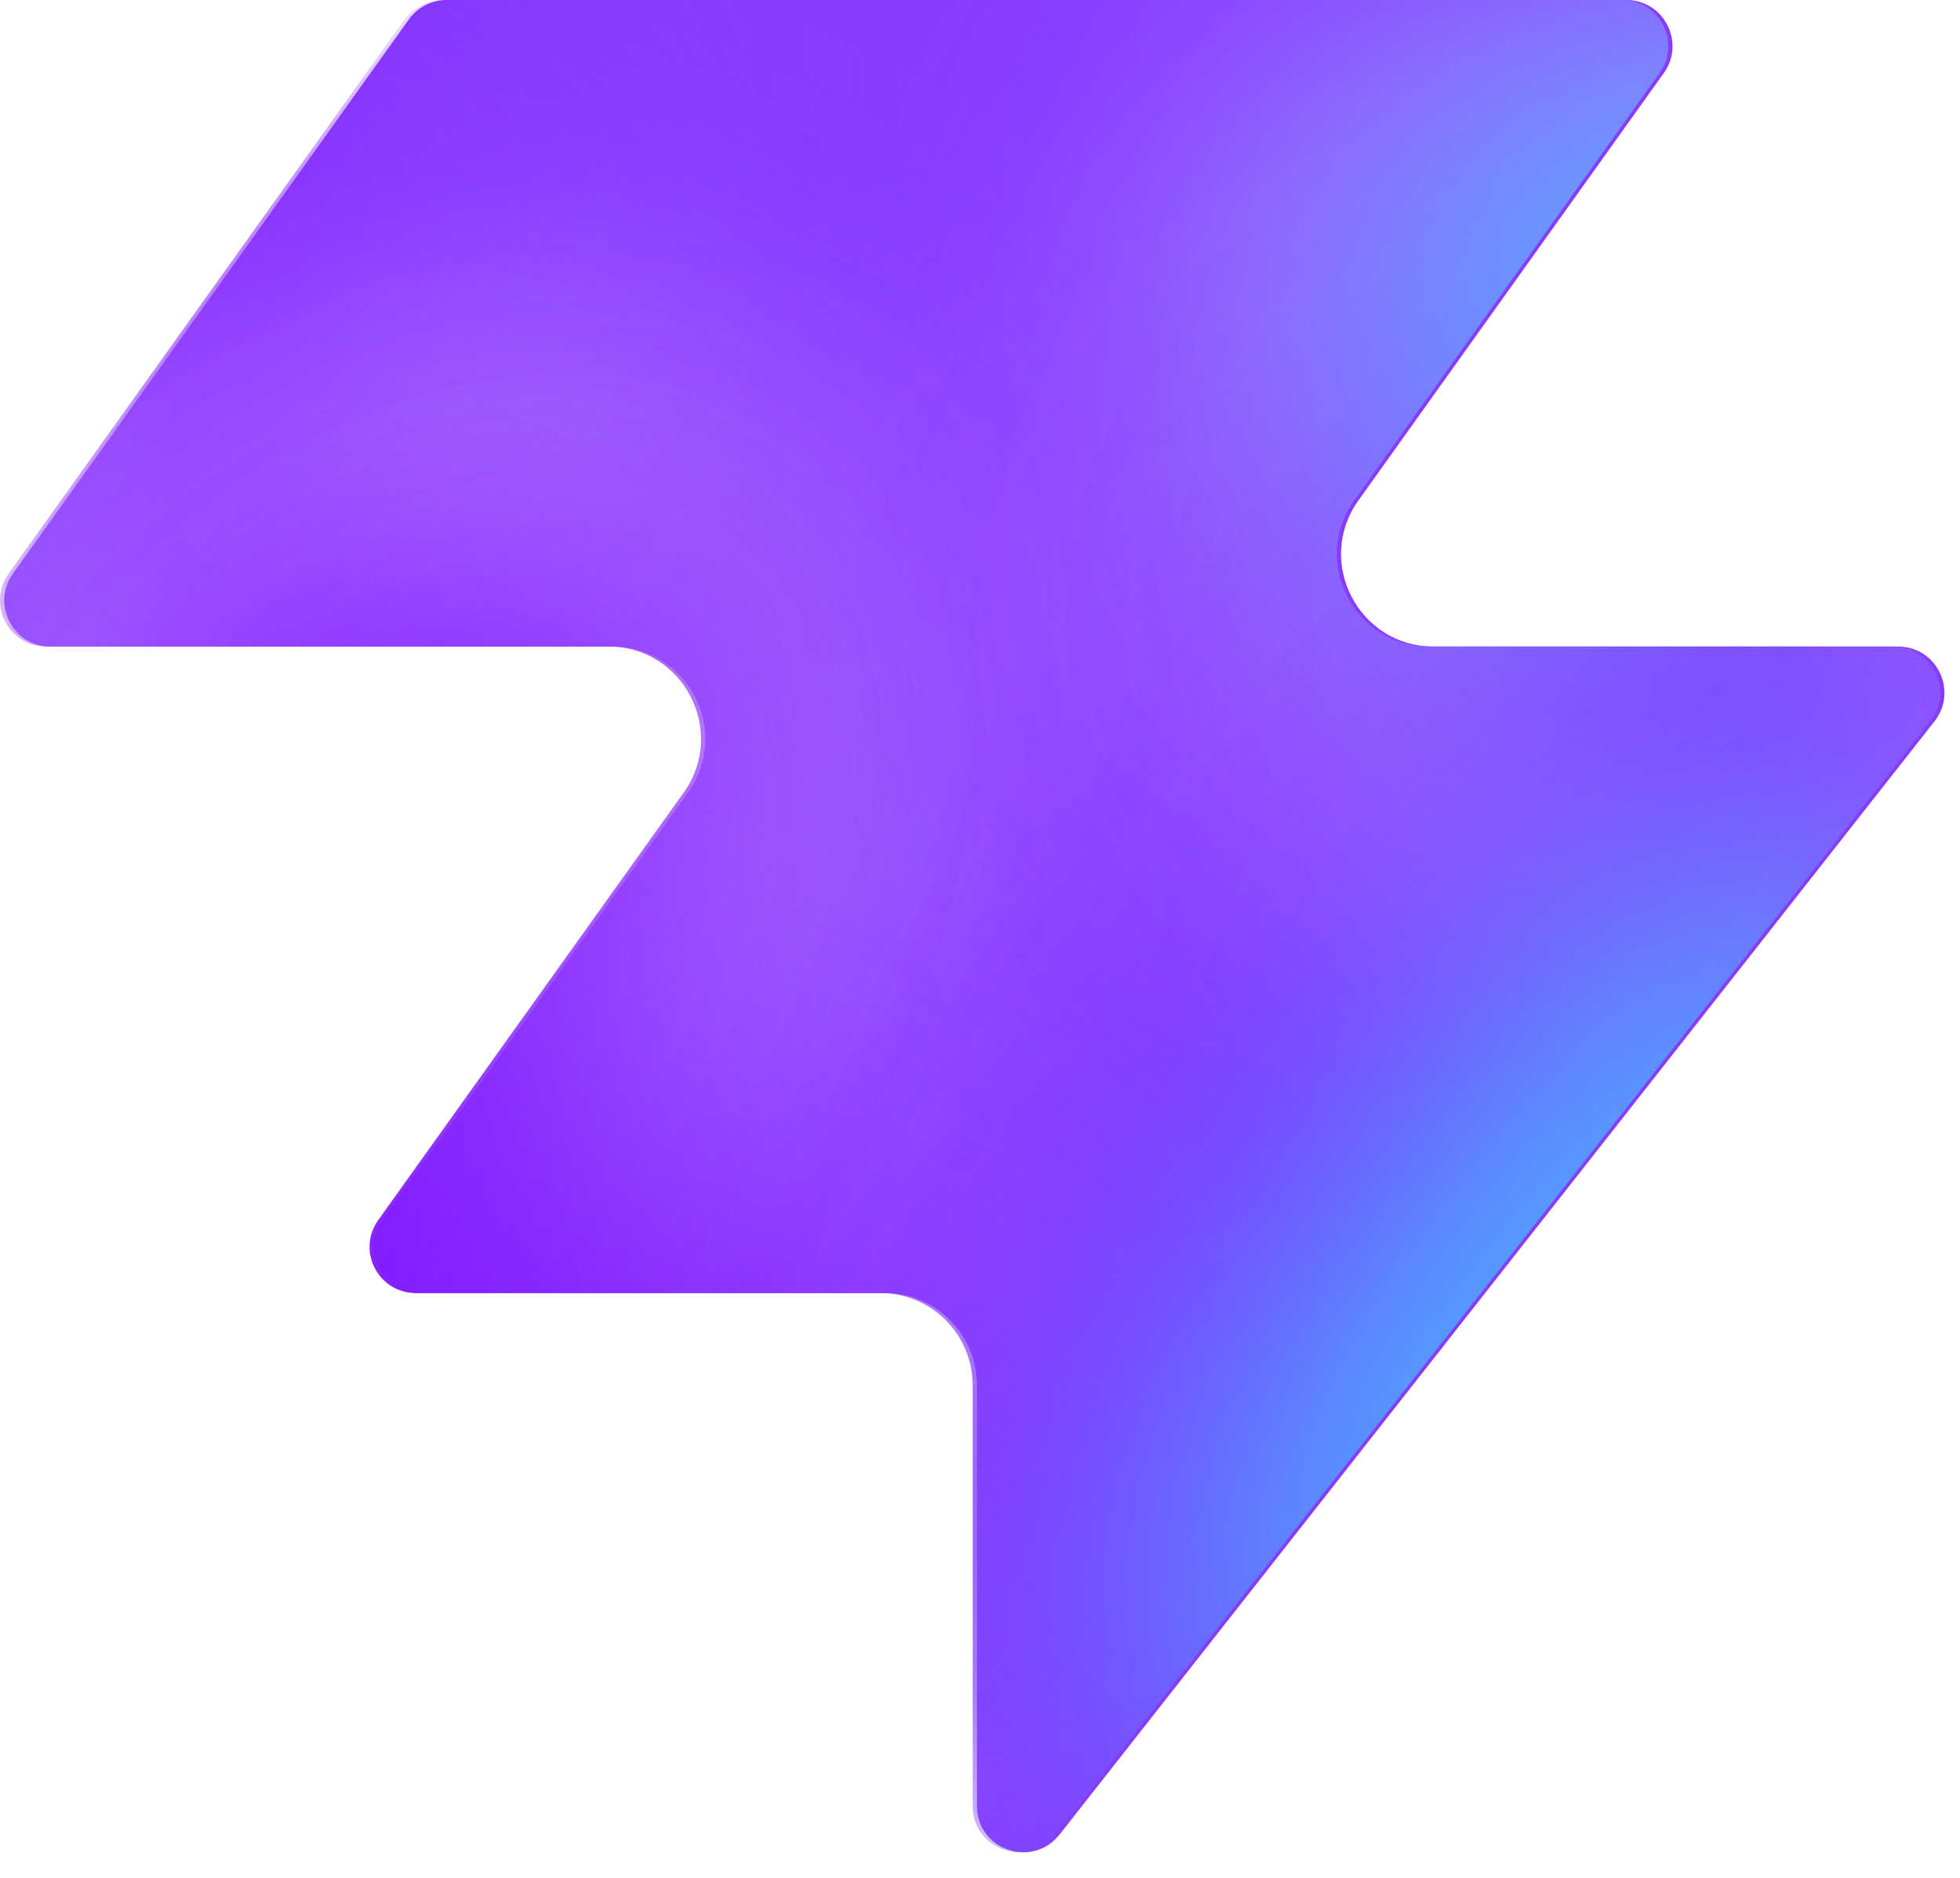
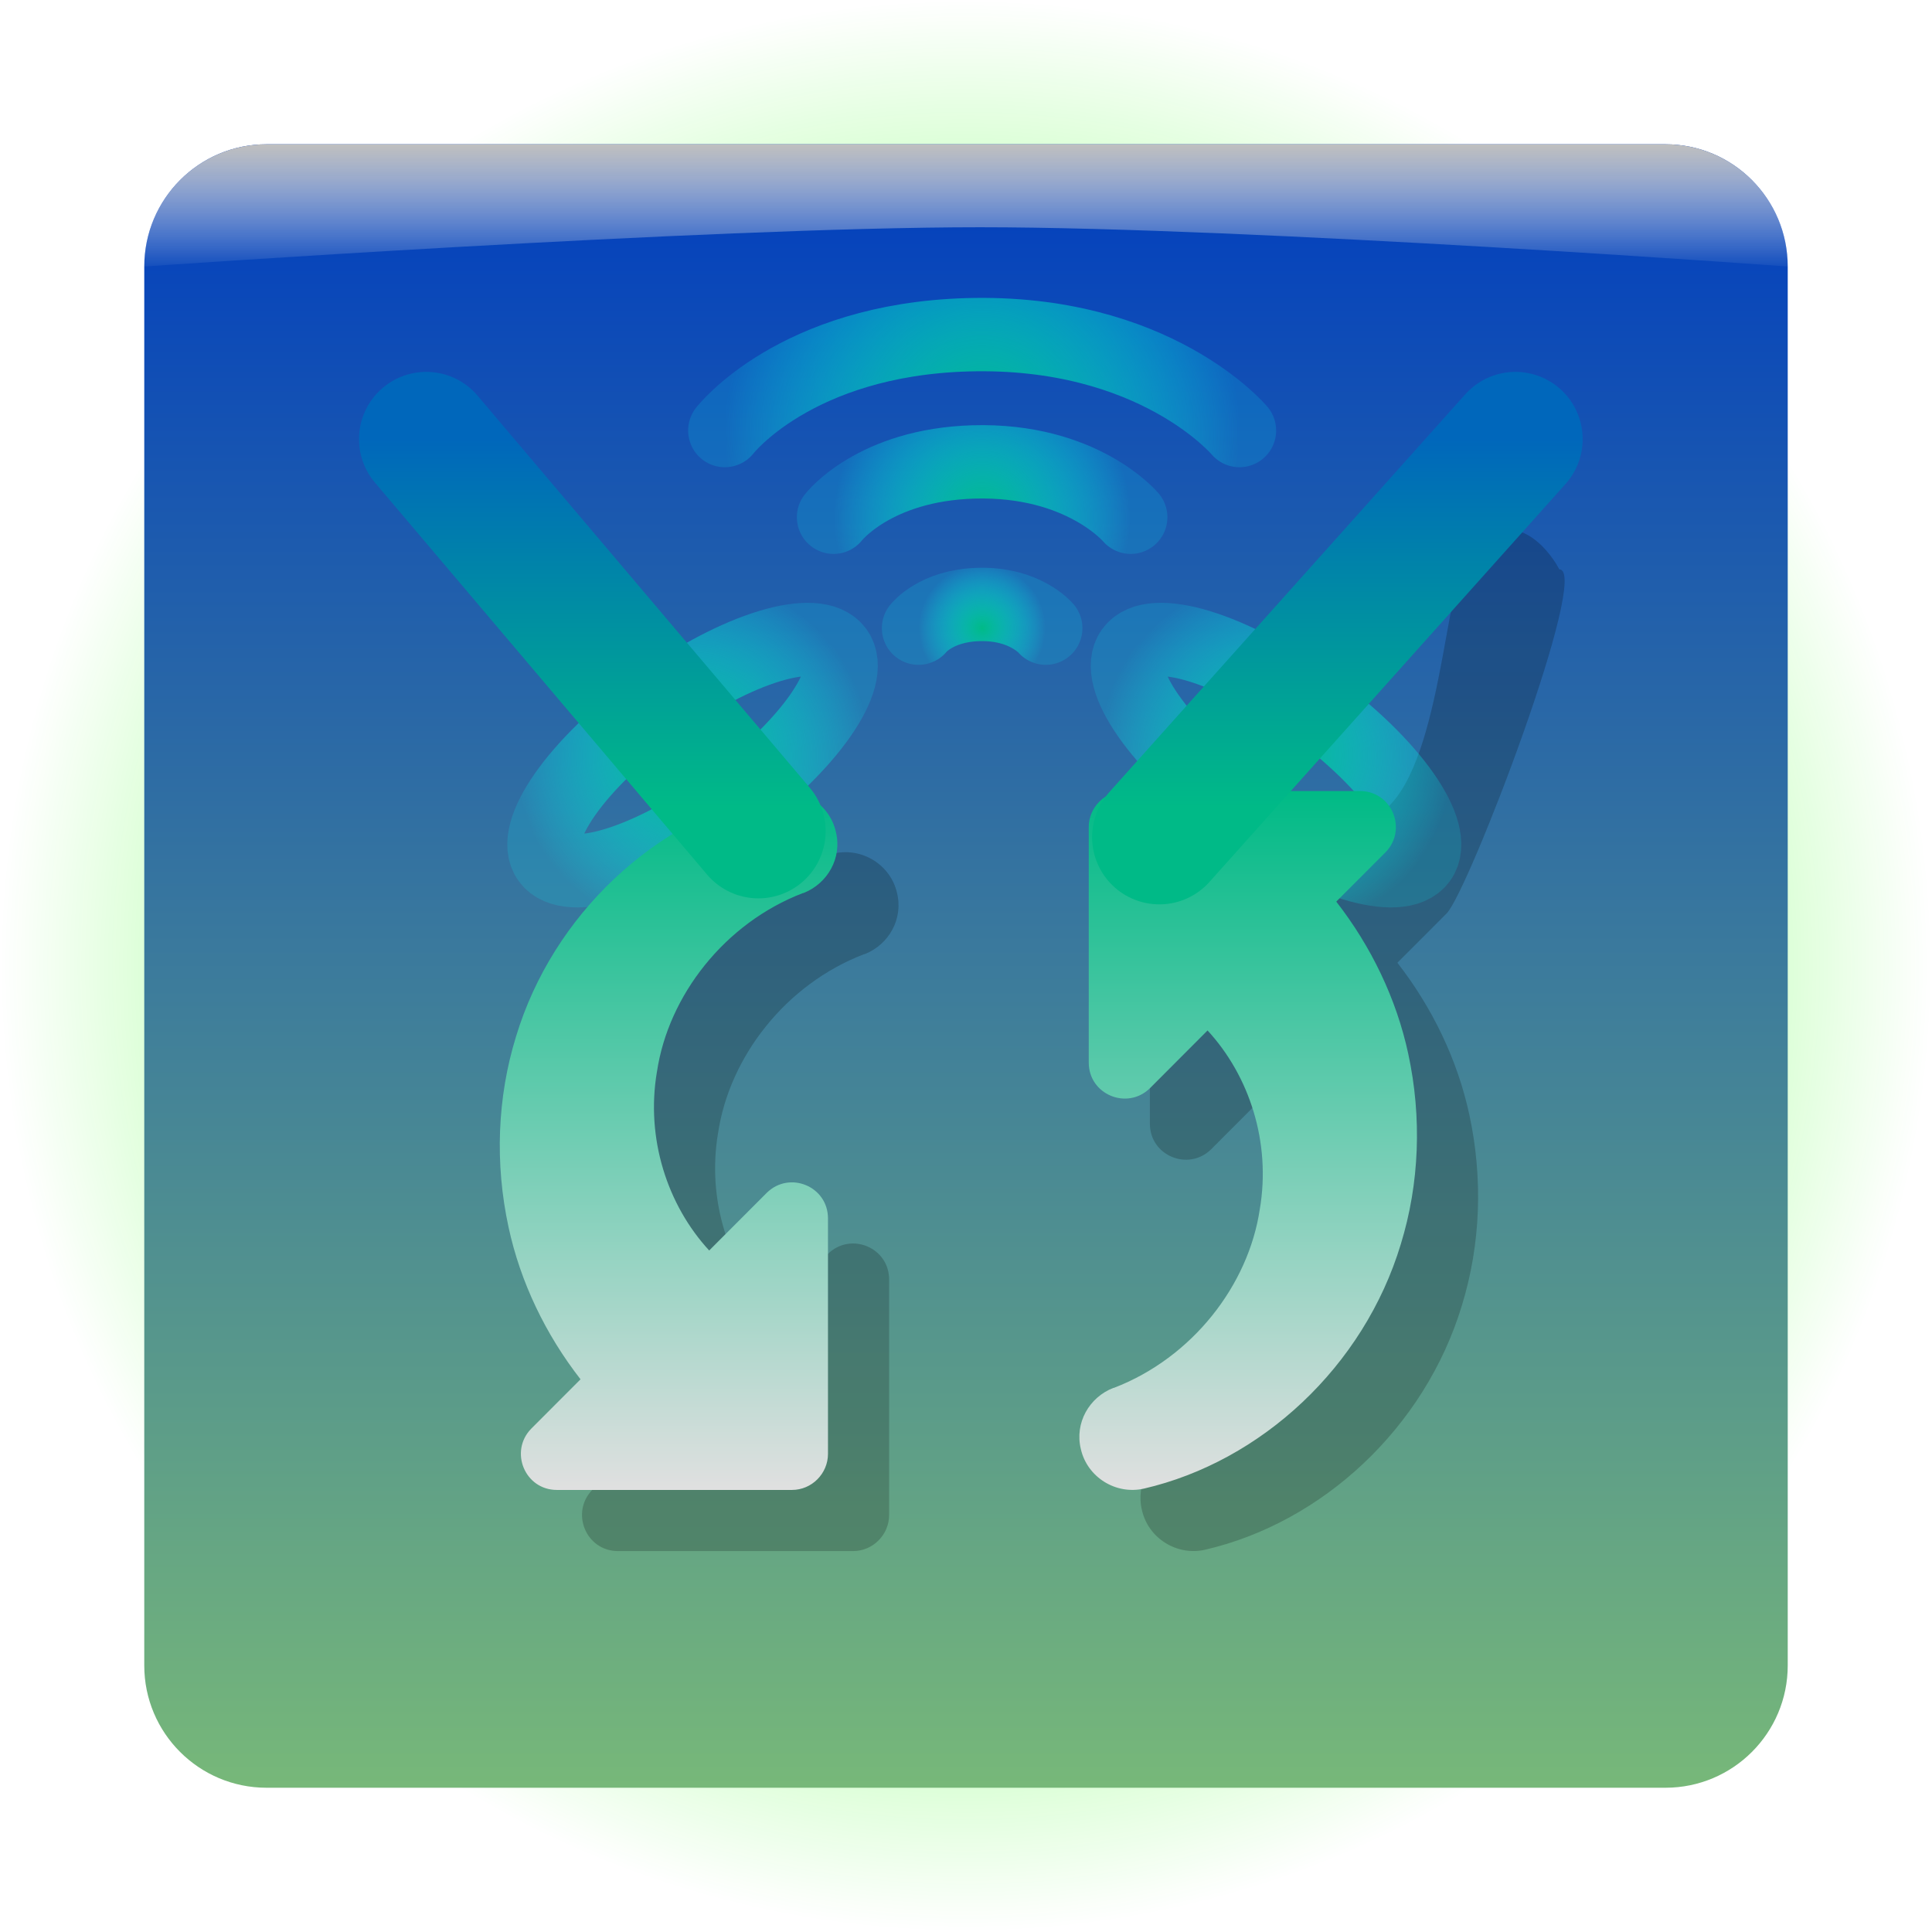
- <svg xmlns="http://www.w3.org/2000/svg" width="48" height="46" fill="none" viewBox="0 0 48 46">
-   <path fill="#863bff" d="M25.946 44.938c-.664.845-2.021.375-2.021-.698V33.937a2.26 2.26 0 0 0-2.262-2.262H10.287c-.92 0-1.456-1.04-.92-1.788l7.48-10.471c1.07-1.497 0-3.578-1.842-3.578H1.237c-.92 0-1.456-1.04-.92-1.788L10.013.474c.214-.297.556-.474.92-.474h28.894c.92 0 1.456 1.04.92 1.788l-7.48 10.471c-1.07 1.498 0 3.579 1.842 3.579h11.377c.943 0 1.473 1.088.89 1.83L25.947 44.94z" style="fill:#863bff;fill:color(display-p3 .525 .23 1);fill-opacity:1" />
-   <mask id="a" width="48" height="46" x="0" y="0" maskUnits="userSpaceOnUse" style="mask-type:alpha">
-     <path fill="#000" d="M25.842 44.938c-.664.844-2.021.375-2.021-.698V33.937a2.26 2.26 0 0 0-2.262-2.262H10.183c-.92 0-1.456-1.04-.92-1.788l7.48-10.471c1.07-1.498 0-3.579-1.842-3.579H1.133c-.92 0-1.456-1.04-.92-1.787L9.91.473c.214-.297.556-.474.92-.474h28.894c.92 0 1.456 1.04.92 1.788l-7.48 10.471c-1.07 1.498 0 3.578 1.842 3.578h11.377c.943 0 1.473 1.088.89 1.832L25.843 44.94z" style="fill:#000;fill-opacity:1" />
-   </mask>
-   <g mask="url(#a)">
-     <g filter="url(#b)">
-       <ellipse cx="5.508" cy="14.704" fill="#ede6ff" rx="5.508" ry="14.704" style="fill:#ede6ff;fill:color(display-p3 .927 .903 1);fill-opacity:1" transform="matrix(.00324 1 1 -.00324 -4.47 31.516)" />
-     </g>
-     <g filter="url(#c)">
-       <ellipse cx="10.399" cy="29.851" fill="#ede6ff" rx="10.399" ry="29.851" style="fill:#ede6ff;fill:color(display-p3 .927 .903 1);fill-opacity:1" transform="matrix(.00324 1 1 -.00324 -39.328 7.883)" />
-     </g>
-     <g filter="url(#d)">
-       <ellipse cx="5.508" cy="30.487" fill="#7e14ff" rx="5.508" ry="30.487" style="fill:#7e14ff;fill:color(display-p3 .492 .077 1);fill-opacity:1" transform="rotate(89.814 -25.913 -14.639)scale(1 -1)" />
-     </g>
-     <g filter="url(#e)">
-       <ellipse cx="5.508" cy="30.599" fill="#7e14ff" rx="5.508" ry="30.599" style="fill:#7e14ff;fill:color(display-p3 .492 .077 1);fill-opacity:1" transform="rotate(89.814 -32.644 -3.334)scale(1 -1)" />
-     </g>
-     <g filter="url(#f)">
-       <ellipse cx="5.508" cy="30.599" fill="#7e14ff" rx="5.508" ry="30.599" style="fill:#7e14ff;fill:color(display-p3 .492 .077 1);fill-opacity:1" transform="matrix(.00324 1 1 -.00324 -34.34 30.47)" />
-     </g>
-     <g filter="url(#g)">
-       <ellipse cx="14.072" cy="22.078" fill="#ede6ff" rx="14.072" ry="22.078" style="fill:#ede6ff;fill:color(display-p3 .927 .903 1);fill-opacity:1" transform="rotate(93.35 24.506 48.493)scale(-1 1)" />
-     </g>
-     <g filter="url(#h)">
-       <ellipse cx="3.47" cy="21.501" fill="#7e14ff" rx="3.47" ry="21.501" style="fill:#7e14ff;fill:color(display-p3 .492 .077 1);fill-opacity:1" transform="rotate(89.009 28.708 47.59)scale(-1 1)" />
-     </g>
-     <g filter="url(#i)">
-       <ellipse cx="3.47" cy="21.501" fill="#7e14ff" rx="3.47" ry="21.501" style="fill:#7e14ff;fill:color(display-p3 .492 .077 1);fill-opacity:1" transform="rotate(89.009 28.708 47.59)scale(-1 1)" />
-     </g>
-     <g filter="url(#j)">
-       <ellipse cx=".387" cy="8.972" fill="#7e14ff" rx="4.407" ry="29.108" style="fill:#7e14ff;fill:color(display-p3 .492 .077 1);fill-opacity:1" transform="rotate(39.51 .387 8.972)" />
-     </g>
-     <g filter="url(#k)">
-       <ellipse cx="47.523" cy="-6.092" fill="#7e14ff" rx="4.407" ry="29.108" style="fill:#7e14ff;fill:color(display-p3 .492 .077 1);fill-opacity:1" transform="rotate(37.892 47.523 -6.092)" />
-     </g>
-     <g filter="url(#l)">
-       <ellipse cx="41.412" cy="6.333" fill="#47bfff" rx="5.971" ry="9.665" style="fill:#47bfff;fill:color(display-p3 .28 .748 1);fill-opacity:1" transform="rotate(37.892 41.412 6.333)" />
-     </g>
-     <g filter="url(#m)">
-       <ellipse cx="-1.879" cy="38.332" fill="#7e14ff" rx="4.407" ry="29.108" style="fill:#7e14ff;fill:color(display-p3 .492 .077 1);fill-opacity:1" transform="rotate(37.892 -1.88 38.332)" />
-     </g>
-     <g filter="url(#n)">
-       <ellipse cx="-1.879" cy="38.332" fill="#7e14ff" rx="4.407" ry="29.108" style="fill:#7e14ff;fill:color(display-p3 .492 .077 1);fill-opacity:1" transform="rotate(37.892 -1.88 38.332)" />
-     </g>
-     <g filter="url(#o)">
-       <ellipse cx="35.651" cy="29.907" fill="#7e14ff" rx="4.407" ry="29.108" style="fill:#7e14ff;fill:color(display-p3 .492 .077 1);fill-opacity:1" transform="rotate(37.892 35.651 29.907)" />
-     </g>
-     <g filter="url(#p)">
-       <ellipse cx="38.418" cy="32.4" fill="#47bfff" rx="5.971" ry="15.297" style="fill:#47bfff;fill:color(display-p3 .28 .748 1);fill-opacity:1" transform="rotate(37.892 38.418 32.4)" />
+ <svg xmlns="http://www.w3.org/2000/svg" version="1.1" width="158.011" height="158.011" viewBox="0,0,158.011,158.011">
+   <defs>
+     <radialGradient cx="240" cy="180" r="79.006" gradientUnits="userSpaceOnUse" id="color-1">
+       <stop offset="0" stop-color="#1eff00" />
+       <stop offset="1" stop-color="#1eff00" stop-opacity="0" />
+     </radialGradient>
+     <linearGradient x1="240" y1="112.793" x2="240" y2="247.207" gradientUnits="userSpaceOnUse" id="color-2">
+       <stop offset="0" stop-color="#003dbf" />
+       <stop offset="1" stop-color="#77b879" />
+     </linearGradient>
+     <radialGradient cx="217.636" cy="162.753" r="14.561" gradientUnits="userSpaceOnUse" id="color-3">
+       <stop offset="0" stop-color="#00ba87" />
+       <stop offset="1" stop-color="#00ffff" stop-opacity="0.137" />
+     </radialGradient>
+     <linearGradient x1="240" y1="112.793" x2="240" y2="122.793" gradientUnits="userSpaceOnUse" id="color-4">
+       <stop offset="0" stop-color="#bfbfbf" />
+       <stop offset="1" stop-color="#ffffff" stop-opacity="0.047" />
+     </linearGradient>
+     <radialGradient cx="265.356" cy="162.753" r="14.561" gradientUnits="userSpaceOnUse" id="color-5">
+       <stop offset="0" stop-color="#00ba87" />
+       <stop offset="1" stop-color="#00ffff" stop-opacity="0.137" />
+     </radialGradient>
+     <linearGradient x1="239.376" y1="165.689" x2="239.376" y2="222.85" gradientUnits="userSpaceOnUse" id="color-6">
+       <stop offset="0" stop-color="#00ba86" />
+       <stop offset="1" stop-color="#e0e0e0" />
+     </linearGradient>
+     <linearGradient x1="206.868" y1="136.909" x2="206.868" y2="167.009" gradientUnits="userSpaceOnUse" id="color-7">
+       <stop offset="0" stop-color="#0067bb" />
+       <stop offset="1" stop-color="#00ba87" />
+     </linearGradient>
+     <linearGradient x1="273.921" y1="136.909" x2="273.921" y2="167.009" gradientUnits="userSpaceOnUse" id="color-8">
+       <stop offset="0" stop-color="#0067bb" />
+       <stop offset="1" stop-color="#00ba87" />
+     </linearGradient>
+     <radialGradient cx="241.32" cy="152.368" r="5.202" gradientUnits="userSpaceOnUse" id="color-9">
+       <stop offset="0" stop-color="#00ba87" />
+       <stop offset="1" stop-color="#00ffff" stop-opacity="0.137" />
+     </radialGradient>
+     <radialGradient cx="241.32" cy="143.296" r="12.153" gradientUnits="userSpaceOnUse" id="color-10">
+       <stop offset="0" stop-color="#00ba87" />
+       <stop offset="1" stop-color="#00ffff" stop-opacity="0.137" />
+     </radialGradient>
+     <radialGradient cx="241.32" cy="136.206" r="21.046" gradientUnits="userSpaceOnUse" id="color-11">
+       <stop offset="0" stop-color="#00ba87" />
+       <stop offset="1" stop-color="#00ffff" stop-opacity="0.137" />
+     </radialGradient>
+   </defs>
+   <g transform="translate(-160.9943,-100.9943)">
+     <g stroke-miterlimit="10">
+       <path d="M160.994,180c0,-43.634 35.372,-79.006 79.006,-79.006c43.634,0 79.006,35.372 79.006,79.006c0,43.634 -35.372,79.006 -79.006,79.006c-43.634,0 -79.006,-35.372 -79.006,-79.006z" fill="url(#color-1)" fill-rule="nonzero" stroke="none" stroke-width="0" stroke-linecap="butt" />
+       <path d="M182.793,247.207c-5.523,0 -10,-4.477 -10,-10v-114.413c0,-5.523 4.477,-10 10,-10h114.413c5.523,0 10,4.477 10,10v114.413c0,5.523 -4.477,10 -10,10z" fill="url(#color-2)" fill-rule="nonzero" stroke="none" stroke-width="0" stroke-linecap="butt" />
+       <path d="M214.702,158.704c6.512,-4.719 13.104,-6.732 14.724,-4.496c1.62,2.236 -2.345,7.874 -8.856,12.593c-6.512,4.719 -13.104,6.732 -14.724,4.496c-1.62,-2.236 2.345,-7.874 8.856,-12.593z" fill="none" fill-rule="nonzero" stroke="url(#color-3)" stroke-width="6" stroke-linecap="butt" />
+       <path d="M269.029,204.888c0.927,-5.455 -0.847,-10.902 -4.274,-14.616l-4.713,4.724c-1.855,1.817 -5.003,0.525 -5.003,-2.1v-19.26c0,-1.615 1.33,-2.947 2.947,-2.947c0,0 10.552,2.907 16.838,-4.016c4.352,-4.794 4.435,-19.666 6.712,-21.391c4.255,-3.222 6.988,2.281 6.988,2.281c2.625,0 -7.401,26.276 -9.211,28.133l-4.032,4.038c2.862,3.674 4.919,7.954 5.886,12.436c1.125,5.209 0.923,10.615 -0.609,15.585c-3.024,10.013 -11.41,17.766 -21.005,19.986c-2.298,0.525 -4.636,-0.929 -5.161,-3.23c-0.524,-2.14 0.685,-4.24 2.661,-5.007h0.04c6.414,-2.463 11.011,-8.398 11.934,-14.616zM219.722,193.651c-0.923,5.451 0.847,10.902 4.274,14.616l4.717,-4.724c1.855,-1.817 4.999,-0.529 4.999,2.1v19.256c0,1.619 -1.33,2.952 -2.943,2.952h-19.231c-2.621,0 -3.911,-3.153 -2.096,-5.011l4.032,-4.038c-2.862,-3.674 -4.919,-7.95 -5.886,-12.436c-1.129,-5.209 -0.927,-10.615 0.605,-15.581c3.024,-10.013 11.41,-17.766 21.005,-19.986c2.298,-0.525 4.636,0.925 5.161,3.23c0.524,2.14 -0.685,4.236 -2.661,5.007h-0.04c-6.41,2.459 -11.007,8.398 -11.934,14.616z" fill-opacity="0.106" fill="#000000" fill-rule="evenodd" stroke="#ff0000" stroke-width="0" stroke-linecap="butt" />
+       <path d="M269.029,204.888c0.927,-5.455 -0.847,-10.902 -4.274,-14.616l-4.713,4.724c-1.855,1.817 -5.003,0.525 -5.003,-2.1v-19.26c0,-1.615 1.33,-2.947 2.947,-2.947c0,0 10.552,2.907 16.838,-4.016c4.352,-4.794 4.435,-19.666 6.712,-21.391c4.255,-3.222 6.988,2.281 6.988,2.281c2.625,0 -7.401,26.276 -9.211,28.133l-4.032,4.038c2.862,3.674 4.919,7.954 5.886,12.436c1.125,5.209 0.923,10.615 -0.609,15.585c-3.024,10.013 -11.41,17.766 -21.005,19.986c-2.298,0.525 -4.636,-0.929 -5.161,-3.23c-0.524,-2.14 0.685,-4.24 2.661,-5.007h0.04c6.414,-2.463 11.011,-8.398 11.934,-14.616zM219.722,193.651c-0.923,5.451 0.847,10.902 4.274,14.616l4.717,-4.724c1.855,-1.817 4.999,-0.529 4.999,2.1v19.256c0,1.619 -1.33,2.952 -2.943,2.952h-19.231c-2.621,0 -3.911,-3.153 -2.096,-5.011l4.032,-4.038c-2.862,-3.674 -4.919,-7.95 -5.886,-12.436c-1.129,-5.209 -0.927,-10.615 0.605,-15.581c3.024,-10.013 11.41,-17.766 21.005,-19.986c2.298,-0.525 4.636,0.925 5.161,3.23c0.524,2.14 -0.685,4.236 -2.661,5.007h-0.04c-6.41,2.459 -11.007,8.398 -11.934,14.616z" fill-opacity="0.106" fill="#000000" fill-rule="evenodd" stroke="#ff0000" stroke-width="0" stroke-linecap="butt" />
+       <path d="M172.793,122.793c0,-5.523 4.477,-10 10,-10h114.413c5.523,0 10,4.477 10,10c0,0 -43.688,-3.212 -66.06,-3.212c-22.433,0 -68.353,3.212 -68.353,3.212z" fill="url(#color-4)" fill-rule="nonzero" stroke="none" stroke-width="0" stroke-linecap="butt" />
+       <path d="M277.146,171.297c-1.62,2.236 -8.213,0.223 -14.724,-4.496c-6.512,-4.719 -10.477,-10.357 -8.856,-12.593c1.62,-2.236 8.213,-0.223 14.724,4.496c6.512,4.719 10.477,10.357 8.856,12.593z" fill="none" fill-rule="nonzero" stroke="url(#color-5)" stroke-width="6" stroke-linecap="butt" />
+       <path d="M264.029,199.888c0.927,-5.455 -0.847,-10.902 -4.274,-14.616l-4.713,4.724c-1.855,1.817 -5.003,0.525 -5.003,-2.1v-19.26c0,-1.615 1.33,-2.947 2.947,-2.947h19.227c2.625,0 3.911,3.149 2.101,5.007l-4.032,4.038c2.862,3.674 4.919,7.954 5.886,12.436c1.125,5.209 0.923,10.615 -0.609,15.585c-3.024,10.013 -11.41,17.766 -21.005,19.986c-2.298,0.525 -4.636,-0.929 -5.161,-3.23c-0.524,-2.14 0.685,-4.24 2.661,-5.007h0.04c6.414,-2.463 11.011,-8.398 11.934,-14.616zM214.722,188.651c-0.923,5.451 0.847,10.902 4.274,14.616l4.717,-4.724c1.855,-1.817 4.999,-0.529 4.999,2.1v19.256c0,1.619 -1.33,2.952 -2.943,2.952h-19.231c-2.621,0 -3.911,-3.153 -2.096,-5.011l4.032,-4.038c-2.862,-3.674 -4.919,-7.95 -5.886,-12.436c-1.129,-5.209 -0.927,-10.615 0.605,-15.581c3.024,-10.013 11.41,-17.766 21.005,-19.986c2.298,-0.525 4.636,0.925 5.161,3.23c0.524,2.14 -0.685,4.236 -2.661,5.007h-0.04c-6.41,2.459 -11.007,8.398 -11.934,14.616z" fill="url(#color-6)" fill-rule="evenodd" stroke="#ff0000" stroke-width="0" stroke-linecap="butt" />
+       <path d="M195.856,136.909l27.164,32.058" fill="none" fill-rule="nonzero" stroke="url(#color-7)" stroke-width="11" stroke-linecap="round" />
+       <path d="M284.934,136.909l-29.122,32.548" fill="none" fill-rule="nonzero" stroke="url(#color-8)" stroke-width="11" stroke-linecap="round" />
+       <path d="M236.118,152.368c0,0 1.413,-1.834 4.9,-1.936c3.794,-0.111 5.504,1.936 5.504,1.936" fill="none" fill-rule="nonzero" stroke="url(#color-9)" stroke-width="6" stroke-linecap="round" />
+       <path d="M229.167,143.296c0,0 3.302,-4.284 11.446,-4.522c8.864,-0.258 12.859,4.522 12.859,4.522" fill="none" fill-rule="nonzero" stroke="url(#color-10)" stroke-width="6" stroke-linecap="round" />
+       <path d="M220.274,136.206c0,0 5.719,-7.42 19.822,-7.831c15.35,-0.448 22.269,7.831 22.269,7.831" fill="none" fill-rule="nonzero" stroke="url(#color-11)" stroke-width="6" stroke-linecap="round" />
    </g>
  </g>
-   <defs>
-     <filter id="b" width="60.045" height="41.654" x="-19.77" y="16.149" color-interpolation-filters="sRGB" filterUnits="userSpaceOnUse">
-       <feFlood flood-opacity="0" result="BackgroundImageFix" />
-       <feBlend in="SourceGraphic" in2="BackgroundImageFix" result="shape" />
-       <feGaussianBlur result="effect1_foregroundBlur_2002_17158" stdDeviation="7.659" />
-     </filter>
-     <filter id="c" width="90.34" height="51.437" x="-54.613" y="-7.533" color-interpolation-filters="sRGB" filterUnits="userSpaceOnUse">
-       <feFlood flood-opacity="0" result="BackgroundImageFix" />
-       <feBlend in="SourceGraphic" in2="BackgroundImageFix" result="shape" />
-       <feGaussianBlur result="effect1_foregroundBlur_2002_17158" stdDeviation="7.659" />
-     </filter>
-     <filter id="d" width="79.355" height="29.4" x="-49.64" y="2.03" color-interpolation-filters="sRGB" filterUnits="userSpaceOnUse">
-       <feFlood flood-opacity="0" result="BackgroundImageFix" />
-       <feBlend in="SourceGraphic" in2="BackgroundImageFix" result="shape" />
-       <feGaussianBlur result="effect1_foregroundBlur_2002_17158" stdDeviation="4.596" />
-     </filter>
-     <filter id="e" width="79.579" height="29.4" x="-45.045" y="20.029" color-interpolation-filters="sRGB" filterUnits="userSpaceOnUse">
-       <feFlood flood-opacity="0" result="BackgroundImageFix" />
-       <feBlend in="SourceGraphic" in2="BackgroundImageFix" result="shape" />
-       <feGaussianBlur result="effect1_foregroundBlur_2002_17158" stdDeviation="4.596" />
-     </filter>
-     <filter id="f" width="79.579" height="29.4" x="-43.513" y="21.178" color-interpolation-filters="sRGB" filterUnits="userSpaceOnUse">
-       <feFlood flood-opacity="0" result="BackgroundImageFix" />
-       <feBlend in="SourceGraphic" in2="BackgroundImageFix" result="shape" />
-       <feGaussianBlur result="effect1_foregroundBlur_2002_17158" stdDeviation="4.596" />
-     </filter>
-     <filter id="g" width="74.749" height="58.852" x="15.756" y="-17.901" color-interpolation-filters="sRGB" filterUnits="userSpaceOnUse">
-       <feFlood flood-opacity="0" result="BackgroundImageFix" />
-       <feBlend in="SourceGraphic" in2="BackgroundImageFix" result="shape" />
-       <feGaussianBlur result="effect1_foregroundBlur_2002_17158" stdDeviation="7.659" />
-     </filter>
-     <filter id="h" width="61.377" height="25.362" x="23.548" y="2.284" color-interpolation-filters="sRGB" filterUnits="userSpaceOnUse">
-       <feFlood flood-opacity="0" result="BackgroundImageFix" />
-       <feBlend in="SourceGraphic" in2="BackgroundImageFix" result="shape" />
-       <feGaussianBlur result="effect1_foregroundBlur_2002_17158" stdDeviation="4.596" />
-     </filter>
-     <filter id="i" width="61.377" height="25.362" x="23.548" y="2.284" color-interpolation-filters="sRGB" filterUnits="userSpaceOnUse">
-       <feFlood flood-opacity="0" result="BackgroundImageFix" />
-       <feBlend in="SourceGraphic" in2="BackgroundImageFix" result="shape" />
-       <feGaussianBlur result="effect1_foregroundBlur_2002_17158" stdDeviation="4.596" />
-     </filter>
-     <filter id="j" width="56.045" height="63.649" x="-27.636" y="-22.853" color-interpolation-filters="sRGB" filterUnits="userSpaceOnUse">
-       <feFlood flood-opacity="0" result="BackgroundImageFix" />
-       <feBlend in="SourceGraphic" in2="BackgroundImageFix" result="shape" />
-       <feGaussianBlur result="effect1_foregroundBlur_2002_17158" stdDeviation="4.596" />
-     </filter>
-     <filter id="k" width="54.814" height="64.646" x="20.116" y="-38.415" color-interpolation-filters="sRGB" filterUnits="userSpaceOnUse">
-       <feFlood flood-opacity="0" result="BackgroundImageFix" />
-       <feBlend in="SourceGraphic" in2="BackgroundImageFix" result="shape" />
-       <feGaussianBlur result="effect1_foregroundBlur_2002_17158" stdDeviation="4.596" />
-     </filter>
-     <filter id="l" width="33.541" height="35.313" x="24.641" y="-11.323" color-interpolation-filters="sRGB" filterUnits="userSpaceOnUse">
-       <feFlood flood-opacity="0" result="BackgroundImageFix" />
-       <feBlend in="SourceGraphic" in2="BackgroundImageFix" result="shape" />
-       <feGaussianBlur result="effect1_foregroundBlur_2002_17158" stdDeviation="4.596" />
-     </filter>
-     <filter id="m" width="54.814" height="64.646" x="-29.286" y="6.009" color-interpolation-filters="sRGB" filterUnits="userSpaceOnUse">
-       <feFlood flood-opacity="0" result="BackgroundImageFix" />
-       <feBlend in="SourceGraphic" in2="BackgroundImageFix" result="shape" />
-       <feGaussianBlur result="effect1_foregroundBlur_2002_17158" stdDeviation="4.596" />
-     </filter>
-     <filter id="n" width="54.814" height="64.646" x="-29.286" y="6.009" color-interpolation-filters="sRGB" filterUnits="userSpaceOnUse">
-       <feFlood flood-opacity="0" result="BackgroundImageFix" />
-       <feBlend in="SourceGraphic" in2="BackgroundImageFix" result="shape" />
-       <feGaussianBlur result="effect1_foregroundBlur_2002_17158" stdDeviation="4.596" />
-     </filter>
-     <filter id="o" width="54.814" height="64.646" x="8.244" y="-2.416" color-interpolation-filters="sRGB" filterUnits="userSpaceOnUse">
-       <feFlood flood-opacity="0" result="BackgroundImageFix" />
-       <feBlend in="SourceGraphic" in2="BackgroundImageFix" result="shape" />
-       <feGaussianBlur result="effect1_foregroundBlur_2002_17158" stdDeviation="4.596" />
-     </filter>
-     <filter id="p" width="39.409" height="43.623" x="18.713" y="10.588" color-interpolation-filters="sRGB" filterUnits="userSpaceOnUse">
-       <feFlood flood-opacity="0" result="BackgroundImageFix" />
-       <feBlend in="SourceGraphic" in2="BackgroundImageFix" result="shape" />
-       <feGaussianBlur result="effect1_foregroundBlur_2002_17158" stdDeviation="4.596" />
-     </filter>
-   </defs>
</svg>
